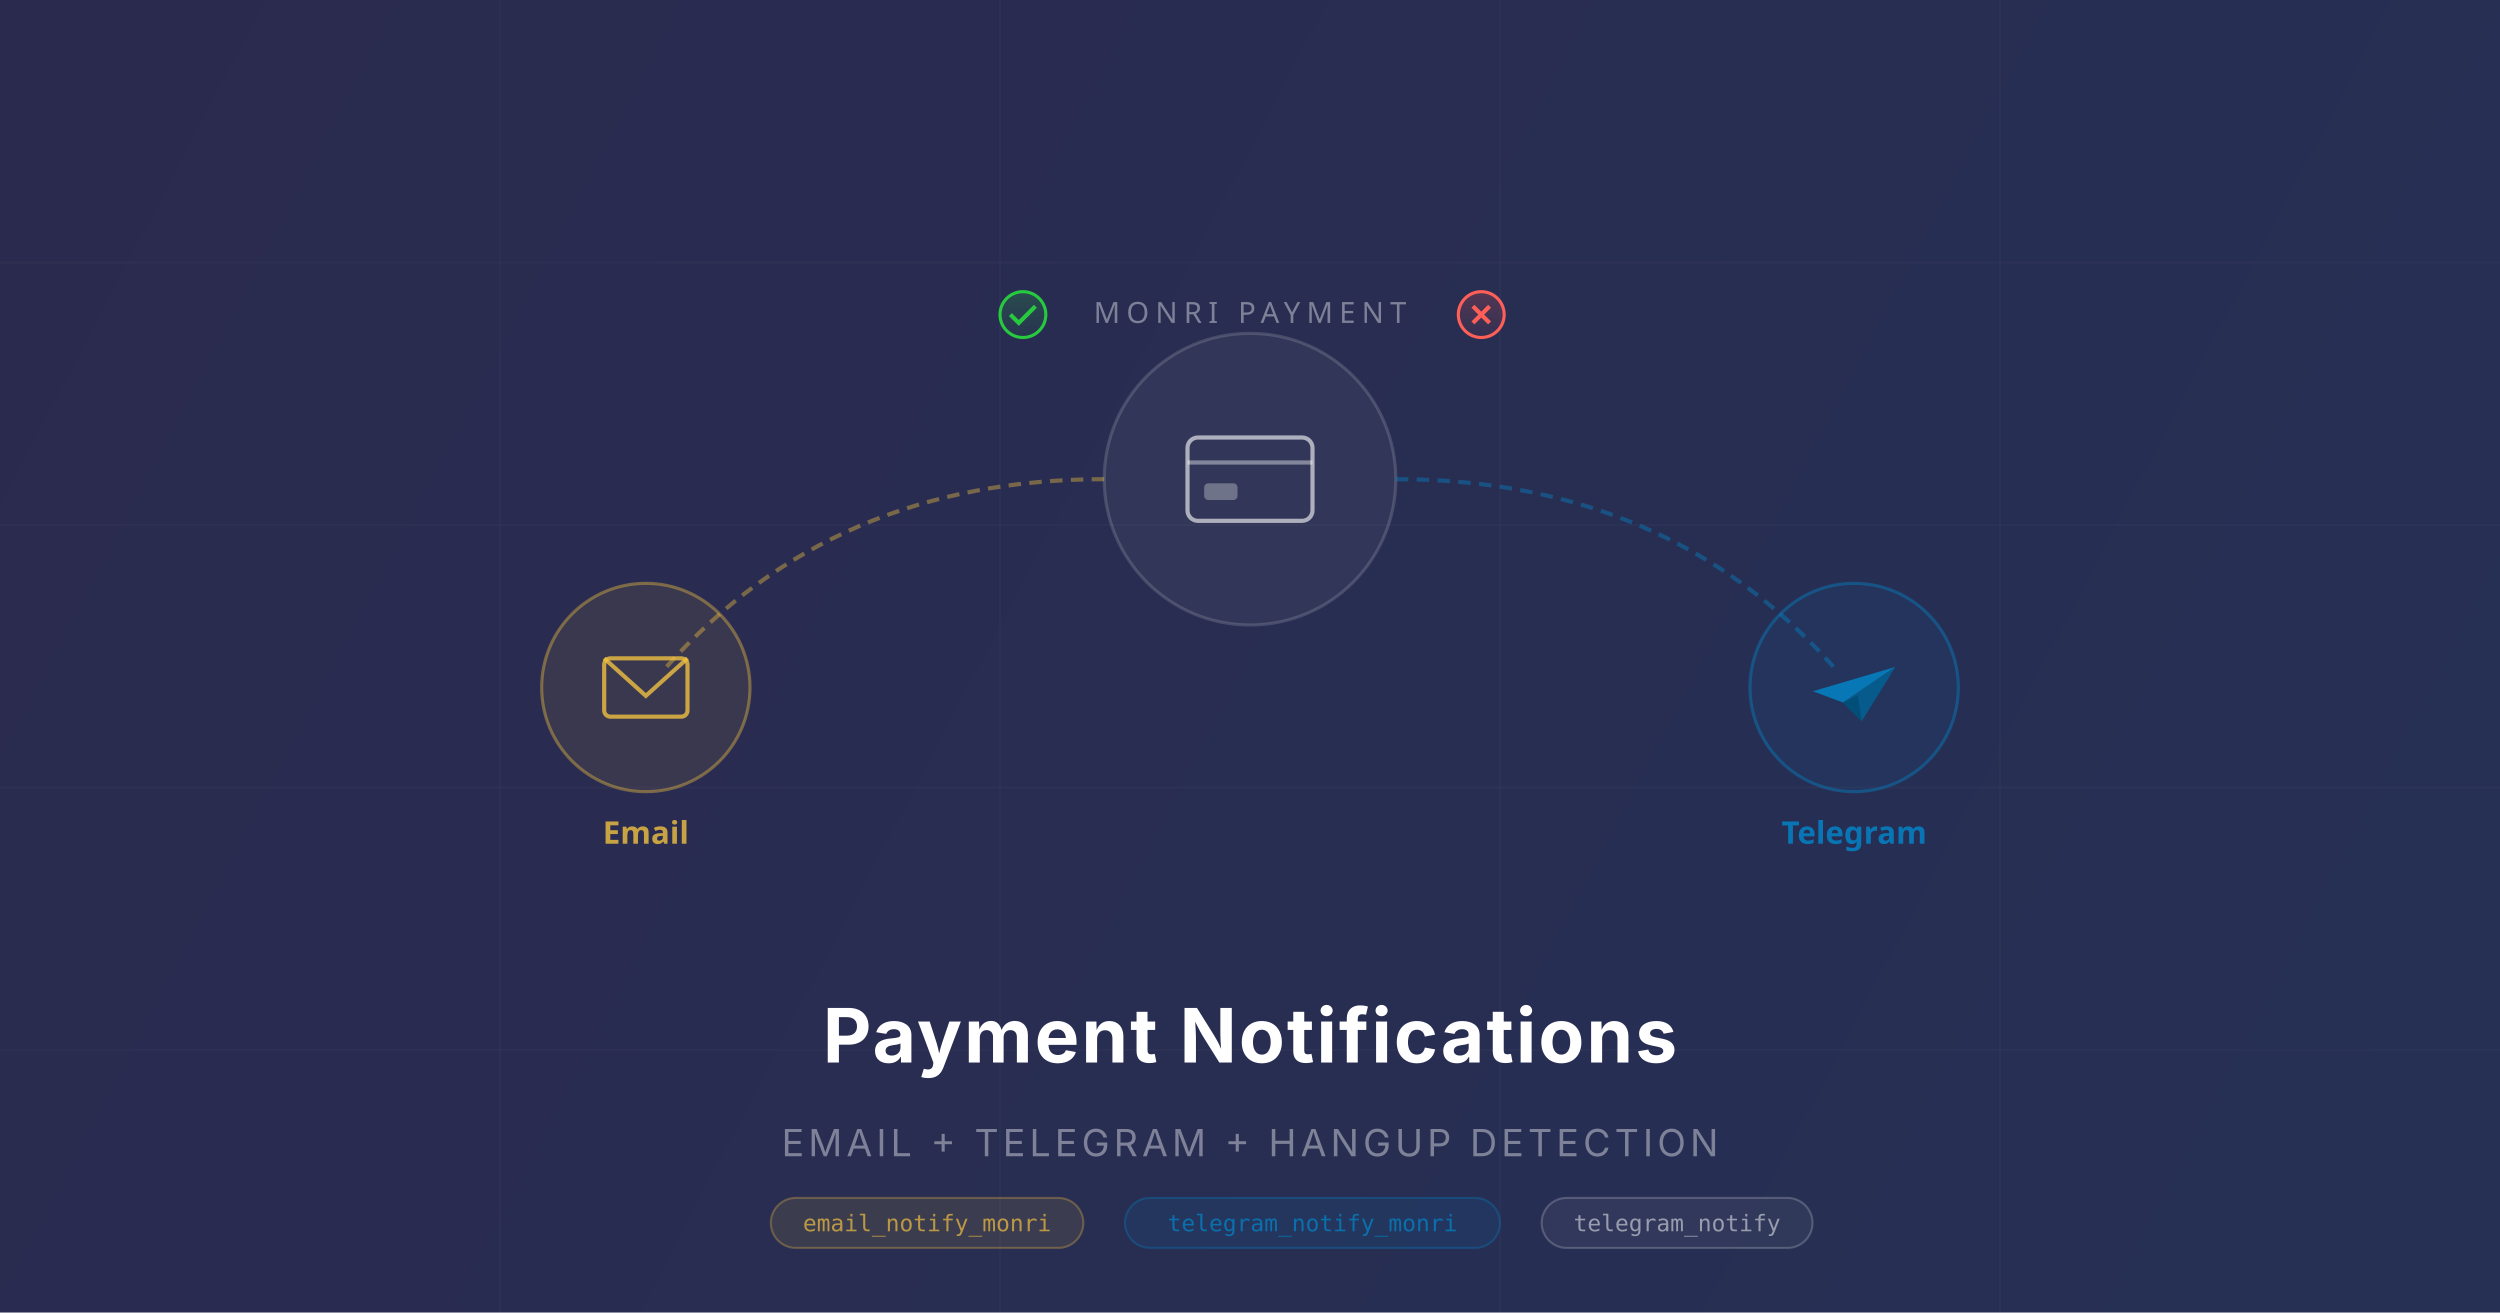
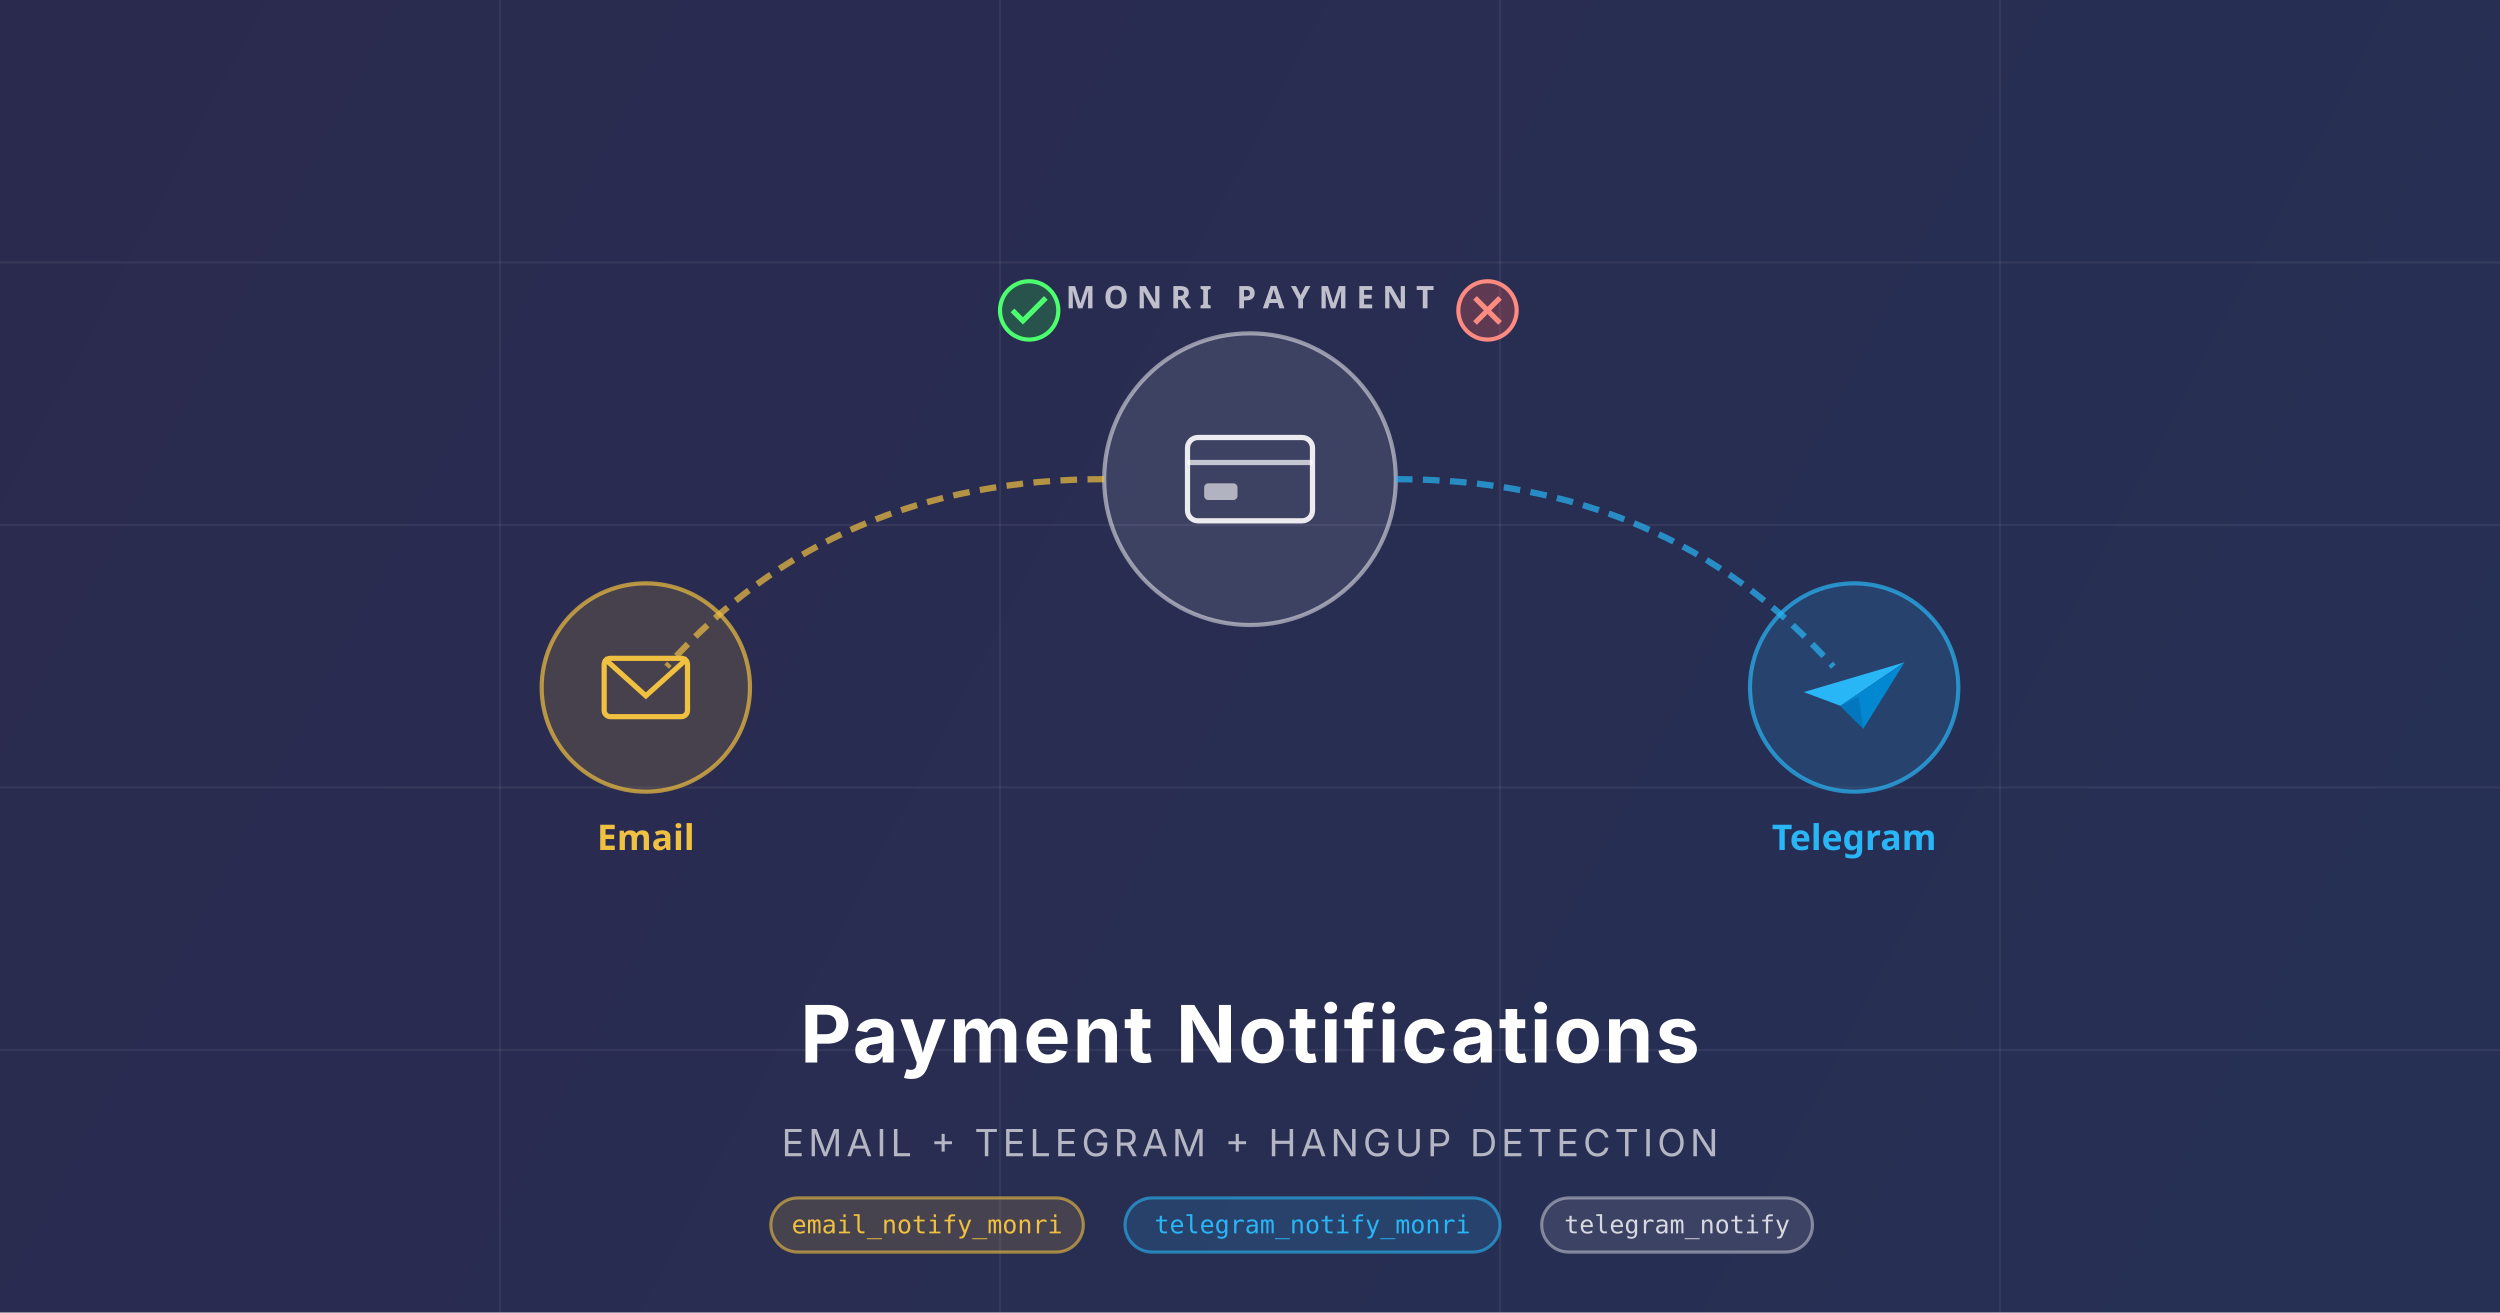
<svg xmlns="http://www.w3.org/2000/svg" viewBox="0 0 1200 630" fill="none">
  <defs>
    <linearGradient id="bg3" x1="0" y1="0" x2="1200" y2="630" gradientUnits="userSpaceOnUse">
      <stop offset="0%" stop-color="#2a2a4e" />
      <stop offset="100%" stop-color="#263055" />
    </linearGradient>
-     <linearGradient id="successGrad" x1="0" y1="0" x2="0" y2="1">
-       <stop offset="0%" stop-color="#27c93f" stop-opacity="0.2" />
-       <stop offset="100%" stop-color="#27c93f" stop-opacity="0.05" />
-     </linearGradient>
-     <linearGradient id="errorGrad" x1="0" y1="0" x2="0" y2="1">
-       <stop offset="0%" stop-color="#ff5f56" stop-opacity="0.2" />
-       <stop offset="100%" stop-color="#ff5f56" stop-opacity="0.05" />
-     </linearGradient>
  </defs>
  <rect width="1200" height="630" fill="url(#bg3)" />
-   <g stroke="#ffffff" stroke-opacity="0.02" stroke-width="1">
+   <g stroke="#ffffff" stroke-opacity="0.06" stroke-width="1">
    <line x1="0" y1="126" x2="1200" y2="126" />
    <line x1="0" y1="252" x2="1200" y2="252" />
    <line x1="0" y1="378" x2="1200" y2="378" />
    <line x1="0" y1="504" x2="1200" y2="504" />
    <line x1="240" y1="0" x2="240" y2="630" />
    <line x1="480" y1="0" x2="480" y2="630" />
    <line x1="720" y1="0" x2="720" y2="630" />
    <line x1="960" y1="0" x2="960" y2="630" />
  </g>
-   <circle cx="600" cy="230" r="70" fill="#ffffff" fill-opacity="0.05" stroke="#ffffff" stroke-width="1.5" stroke-opacity="0.15" />
+   <circle cx="600" cy="230" r="70" fill="#ffffff" fill-opacity="0.1" stroke="#ffffff" stroke-width="2" stroke-opacity="0.5" />
  <g transform="translate(600,230)">
-     <rect x="-30" y="-20" width="60" height="40" rx="5" fill="none" stroke="#ffffff" stroke-width="2" stroke-opacity="0.6" />
-     <line x1="-30" y1="-8" x2="30" y2="-8" stroke="#ffffff" stroke-width="2" stroke-opacity="0.4" />
-     <rect x="-22" y="2" width="16" height="8" rx="2" fill="#ffffff" fill-opacity="0.3" />
+     <rect x="-30" y="-20" width="60" height="40" rx="5" fill="none" stroke="#ffffff" stroke-width="2.5" stroke-opacity="0.9" />
+     <line x1="-30" y1="-8" x2="30" y2="-8" stroke="#ffffff" stroke-width="2.5" stroke-opacity="0.7" />
+     <rect x="-22" y="2" width="16" height="8" rx="2" fill="#ffffff" fill-opacity="0.6" />
  </g>
  <g>
-     <path d="M530 230 Q400 230 320 320" stroke="#f0c040" stroke-width="2" stroke-opacity="0.4" fill="none" stroke-dasharray="6 4" />
-     <circle cx="310" cy="330" r="50" fill="#f0c040" fill-opacity="0.08" stroke="#f0c040" stroke-width="1.5" stroke-opacity="0.4" />
+     <path d="M530 230 Q400 230 320 320" stroke="#f0c040" stroke-width="3" stroke-opacity="0.7" fill="none" stroke-dasharray="8 5" />
+     <circle cx="310" cy="330" r="50" fill="#f0c040" fill-opacity="0.15" stroke="#f0c040" stroke-width="2" stroke-opacity="0.7" />
    <g transform="translate(310,330)">
-       <rect x="-20" y="-14" width="40" height="28" rx="3" fill="none" stroke="#f0c040" stroke-width="2" stroke-opacity="0.8" />
-       <polyline points="-20,-14 0,4 20,-14" fill="none" stroke="#f0c040" stroke-width="2" stroke-opacity="0.8" />
+       <rect x="-20" y="-14" width="40" height="28" rx="3" fill="none" stroke="#f0c040" stroke-width="2.5" />
+       <polyline points="-20,-14 0,4 20,-14" fill="none" stroke="#f0c040" stroke-width="2.5" />
    </g>
-     <text x="310" y="405" text-anchor="middle" font-family="system-ui, sans-serif" font-size="15" fill="#f0c040" fill-opacity="0.8" font-weight="600">Email</text>
+     <text x="310" y="408" text-anchor="middle" font-family="system-ui, sans-serif" font-size="17" fill="#f0c040" font-weight="700">Email</text>
  </g>
  <g>
-     <path d="M670 230 Q800 230 880 320" stroke="#0088cc" stroke-width="2" stroke-opacity="0.4" fill="none" stroke-dasharray="6 4" />
-     <circle cx="890" cy="330" r="50" fill="#0088cc" fill-opacity="0.08" stroke="#0088cc" stroke-width="1.5" stroke-opacity="0.4" />
-     <g transform="translate(890,330) scale(0.9)">
-       <path d="M-22 2 L22-11 L-6 8 Z" fill="#0088cc" fill-opacity="0.8" />
-       <path d="M-6 8 L22-11 L4 18 Z" fill="#006699" fill-opacity="0.8" />
-       <path d="M-6 8 L2 4 L4 18 Z" fill="#004d73" fill-opacity="0.8" />
+     <path d="M670 230 Q800 230 880 320" stroke="#29b6f6" stroke-width="3" stroke-opacity="0.7" fill="none" stroke-dasharray="8 5" />
+     <circle cx="890" cy="330" r="50" fill="#29b6f6" fill-opacity="0.15" stroke="#29b6f6" stroke-width="2" stroke-opacity="0.7" />
+     <g transform="translate(890,330) scale(1.1)">
+       <path d="M-22 2 L22-11 L-6 8 Z" fill="#29b6f6" />
+       <path d="M-6 8 L22-11 L4 18 Z" fill="#0288d1" />
+       <path d="M-6 8 L2 4 L4 18 Z" fill="#0277bd" />
    </g>
-     <text x="890" y="405" text-anchor="middle" font-family="system-ui, sans-serif" font-size="15" fill="#0088cc" fill-opacity="0.8" font-weight="600">Telegram</text>
+     <text x="890" y="408" text-anchor="middle" font-family="system-ui, sans-serif" font-size="17" fill="#29b6f6" font-weight="700">Telegram</text>
  </g>
-   <g transform="translate(480, 140)">
-     <rect x="0" y="0" width="22" height="22" rx="11" fill="url(#successGrad)" stroke="#27c93f" stroke-width="1.5" />
-     <polyline points="5,11 9,15 17,7" fill="none" stroke="#27c93f" stroke-width="2" />
+   <g transform="translate(480, 135)">
+     <circle cx="14" cy="14" r="14" fill="#27c93f" fill-opacity="0.25" stroke="#4cff6e" stroke-width="2" />
+     <polyline points="6,14 11,19 22,8" fill="none" stroke="#4cff6e" stroke-width="2.5" />
  </g>
-   <g transform="translate(700, 140)">
-     <rect x="0" y="0" width="22" height="22" rx="11" fill="url(#errorGrad)" stroke="#ff5f56" stroke-width="1.5" />
-     <line x1="7" y1="7" x2="15" y2="15" stroke="#ff5f56" stroke-width="2" />
-     <line x1="15" y1="7" x2="7" y2="15" stroke="#ff5f56" stroke-width="2" />
+   <g transform="translate(700, 135)">
+     <circle cx="14" cy="14" r="14" fill="#ff5f56" fill-opacity="0.25" stroke="#ff8a80" stroke-width="2" />
+     <line x1="8" y1="8" x2="20" y2="20" stroke="#ff8a80" stroke-width="2.5" />
+     <line x1="20" y1="8" x2="8" y2="20" stroke="#ff8a80" stroke-width="2.5" />
  </g>
-   <text x="600" y="155" text-anchor="middle" font-family="system-ui, sans-serif" font-size="14" fill="#ffffff" fill-opacity="0.4" letter-spacing="3">MONRI PAYMENT</text>
-   <text x="600" y="510" text-anchor="middle" font-family="system-ui, -apple-system, sans-serif" font-size="36" font-weight="700" fill="#ffffff" letter-spacing="1">
+   <text x="600" y="148" text-anchor="middle" font-family="system-ui, sans-serif" font-size="15" fill="#ffffff" fill-opacity="0.7" letter-spacing="4" font-weight="600">MONRI PAYMENT</text>
+   <text x="600" y="510" text-anchor="middle" font-family="system-ui, -apple-system, sans-serif" font-size="38" font-weight="700" fill="#ffffff" letter-spacing="1">
    Payment Notifications
  </text>
-   <text x="600" y="555" text-anchor="middle" font-family="system-ui, -apple-system, sans-serif" font-size="18" fill="#ffffff" fill-opacity="0.4" letter-spacing="2">
+   <text x="600" y="555" text-anchor="middle" font-family="system-ui, -apple-system, sans-serif" font-size="18" fill="#ffffff" fill-opacity="0.65" letter-spacing="2">
    EMAIL + TELEGRAM + HANGUP DETECTION
  </text>
  <g transform="translate(370, 575)">
-     <rect width="150" height="24" rx="12" fill="#f0c040" fill-opacity="0.1" stroke="#f0c040" stroke-width="1" stroke-opacity="0.3" />
-     <text x="75" y="16" text-anchor="middle" font-family="monospace" font-size="11" fill="#f0c040" fill-opacity="0.7">email_notify_monri</text>
+     <rect width="150" height="26" rx="13" fill="#f0c040" fill-opacity="0.15" stroke="#f0c040" stroke-width="1.5" stroke-opacity="0.6" />
+     <text x="75" y="17" text-anchor="middle" font-family="monospace" font-size="12" fill="#f0c040">email_notify_monri</text>
  </g>
  <g transform="translate(540, 575)">
-     <rect width="180" height="24" rx="12" fill="#0088cc" fill-opacity="0.1" stroke="#0088cc" stroke-width="1" stroke-opacity="0.3" />
-     <text x="90" y="16" text-anchor="middle" font-family="monospace" font-size="11" fill="#0088cc" fill-opacity="0.7">telegram_notify_monri</text>
+     <rect width="180" height="26" rx="13" fill="#29b6f6" fill-opacity="0.15" stroke="#29b6f6" stroke-width="1.5" stroke-opacity="0.6" />
+     <text x="90" y="17" text-anchor="middle" font-family="monospace" font-size="12" fill="#29b6f6">telegram_notify_monri</text>
  </g>
  <g transform="translate(740, 575)">
-     <rect width="130" height="24" rx="12" fill="#ffffff" fill-opacity="0.05" stroke="#ffffff" stroke-width="1" stroke-opacity="0.2" />
-     <text x="65" y="16" text-anchor="middle" font-family="monospace" font-size="11" fill="#ffffff" fill-opacity="0.5">telegram_notify</text>
+     <rect width="130" height="26" rx="13" fill="#ffffff" fill-opacity="0.1" stroke="#ffffff" stroke-width="1.5" stroke-opacity="0.4" />
+     <text x="65" y="17" text-anchor="middle" font-family="monospace" font-size="12" fill="#ffffff" fill-opacity="0.8">telegram_notify</text>
  </g>
</svg>
